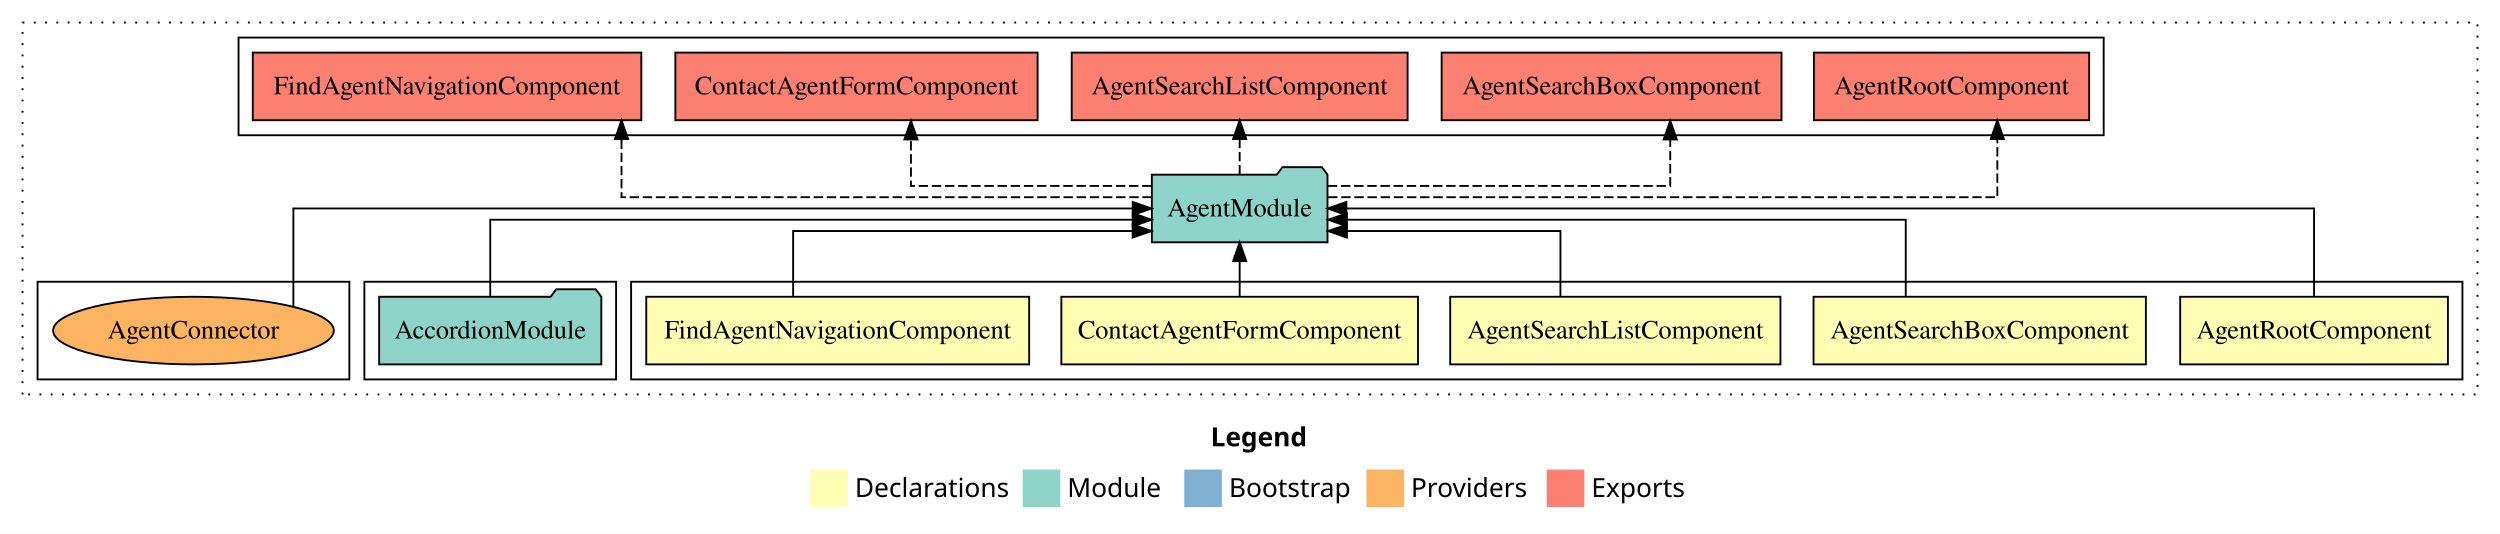
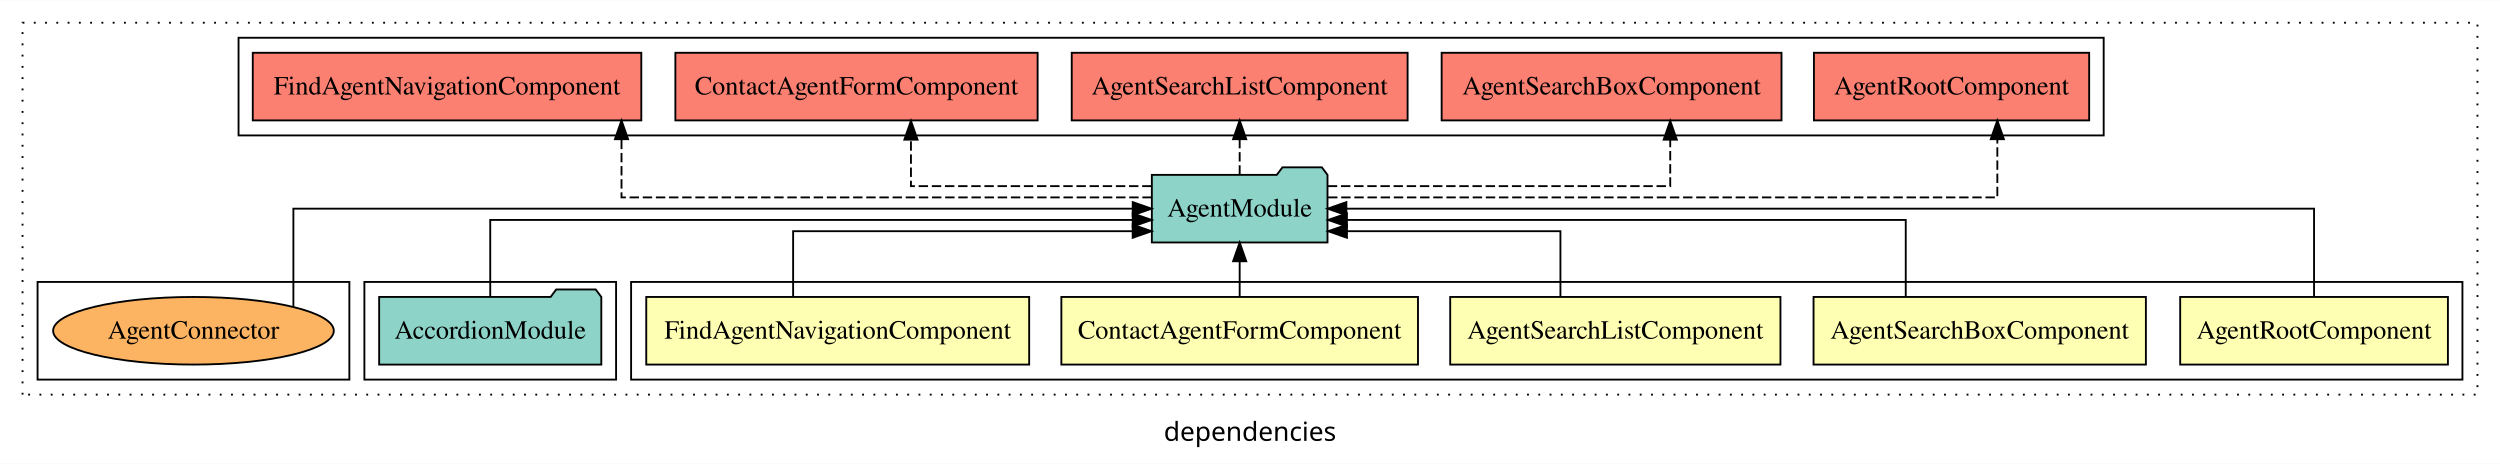
- <svg xmlns="http://www.w3.org/2000/svg" width="1331pt" height="284pt" viewBox="0.00 0.00 1331.00 284.00">
-   <g id="graph0" class="graph" transform="scale(1 1) rotate(0) translate(4 280)">
-     <polygon fill="white" stroke="transparent" points="-4,4 -4,-280 1327,-280 1327,4 -4,4" />
-     <text text-anchor="start" x="640.51" y="-42.4" font-family="sans-serif" font-weight="bold" font-size="14.00">Legend</text>
-     <polygon fill="#ffffb3" stroke="transparent" points="427.5,-10 427.5,-30 447.5,-30 447.5,-10 427.5,-10" />
-     <text text-anchor="start" x="451.13" y="-15.4" font-family="sans-serif" font-size="14.00">  Declarations</text>
-     <polygon fill="#8dd3c7" stroke="transparent" points="540.5,-10 540.5,-30 560.5,-30 560.5,-10 540.5,-10" />
-     <text text-anchor="start" x="564.23" y="-15.4" font-family="sans-serif" font-size="14.00">  Module</text>
-     <polygon fill="#80b1d3" stroke="transparent" points="626.5,-10 626.5,-30 646.5,-30 646.5,-10 626.5,-10" />
-     <text text-anchor="start" x="650.28" y="-15.4" font-family="sans-serif" font-size="14.00">  Bootstrap</text>
-     <polygon fill="#fdb462" stroke="transparent" points="723.5,-10 723.5,-30 743.5,-30 743.5,-10 723.5,-10" />
-     <text text-anchor="start" x="747.17" y="-15.4" font-family="sans-serif" font-size="14.00">  Providers</text>
-     <polygon fill="#fb8072" stroke="transparent" points="819.5,-10 819.5,-30 839.5,-30 839.5,-10 819.5,-10" />
-     <text text-anchor="start" x="843.23" y="-15.4" font-family="sans-serif" font-size="14.00">  Exports</text>
+ <svg xmlns="http://www.w3.org/2000/svg" width="1331pt" height="247pt" viewBox="0.00 0.00 1331.00 246.80">
+   <g id="graph0" class="graph" transform="scale(1 1) rotate(0) translate(4 242.8)">
+     <polygon fill="white" stroke="transparent" points="-4,4 -4,-242.8 1327,-242.8 1327,4 -4,4" />
+     <text text-anchor="middle" x="661.5" y="-8.2" font-family="sans-serif" font-size="14.00">dependencies</text>
    <g id="clust1" class="cluster">
-       <polygon fill="none" stroke="black" stroke-dasharray="1,5" points="8,-70 8,-268 1315,-268 1315,-70 8,-70" />
+       <polygon fill="none" stroke="black" stroke-dasharray="1,5" points="8,-32.8 8,-230.8 1315,-230.8 1315,-32.8 8,-32.8" />
    </g>
    <g id="clust2" class="cluster">
-       <polygon fill="none" stroke="black" points="332,-78 332,-130 1307,-130 1307,-78 332,-78" />
+       <polygon fill="none" stroke="black" points="332,-40.8 332,-92.8 1307,-92.8 1307,-40.8 332,-40.8" />
    </g>
    <g id="clust9" class="cluster">
-       <polygon fill="none" stroke="black" points="123,-208 123,-260 1116,-260 1116,-208 123,-208" />
+       <polygon fill="none" stroke="black" points="123,-170.8 123,-222.8 1116,-222.8 1116,-170.8 123,-170.8" />
    </g>
    <g id="clust8" class="cluster">
-       <polygon fill="none" stroke="black" points="190,-78 190,-130 324,-130 324,-78 190,-78" />
+       <polygon fill="none" stroke="black" points="190,-40.8 190,-92.8 324,-92.8 324,-40.8 190,-40.8" />
    </g>
    <g id="clust11" class="cluster">
-       <polygon fill="none" stroke="black" points="16,-78 16,-130 182,-130 182,-78 16,-78" />
+       <polygon fill="none" stroke="black" points="16,-40.8 16,-92.8 182,-92.8 182,-40.8 16,-40.8" />
    </g>
    <g id="node1" class="node">
-       <polygon fill="#ffffb3" stroke="black" points="1299.27,-122 1156.73,-122 1156.73,-86 1299.27,-86 1299.27,-122" />
-       <text text-anchor="middle" x="1228" y="-99.8" font-family="Times,serif" font-size="14.00">AgentRootComponent</text>
+       <polygon fill="#ffffb3" stroke="black" points="1299.27,-84.8 1156.73,-84.8 1156.73,-48.8 1299.27,-48.8 1299.27,-84.8" />
+       <text text-anchor="middle" x="1228" y="-62.6" font-family="Times,serif" font-size="14.00">AgentRootComponent</text>
    </g>
    <g id="node6" class="node">
-       <polygon fill="#8dd3c7" stroke="black" points="702.76,-187 699.76,-191 678.76,-191 675.76,-187 609.24,-187 609.24,-151 702.76,-151 702.76,-187" />
-       <text text-anchor="middle" x="656" y="-164.8" font-family="Times,serif" font-size="14.00">AgentModule</text>
+       <polygon fill="#8dd3c7" stroke="black" points="702.76,-149.8 699.76,-153.8 678.76,-153.8 675.76,-149.8 609.24,-149.8 609.24,-113.8 702.76,-113.8 702.76,-149.8" />
+       <text text-anchor="middle" x="656" y="-127.6" font-family="Times,serif" font-size="14.00">AgentModule</text>
    </g>
    <g id="edge1" class="edge">
-       <path fill="none" stroke="black" d="M1228,-122.11C1228,-141.34 1228,-169 1228,-169 1228,-169 712.81,-169 712.81,-169" />
-       <polygon fill="black" stroke="black" points="712.81,-165.5 702.81,-169 712.81,-172.5 712.81,-165.5" />
+       <path fill="none" stroke="black" d="M1228,-84.91C1228,-104.14 1228,-131.8 1228,-131.8 1228,-131.8 712.81,-131.8 712.81,-131.8" />
+       <polygon fill="black" stroke="black" points="712.81,-128.3 702.81,-131.8 712.81,-135.3 712.81,-128.3" />
    </g>
    <g id="node2" class="node">
-       <polygon fill="#ffffb3" stroke="black" points="1138.47,-122 961.53,-122 961.53,-86 1138.47,-86 1138.47,-122" />
-       <text text-anchor="middle" x="1050" y="-99.8" font-family="Times,serif" font-size="14.00">AgentSearchBoxComponent</text>
+       <polygon fill="#ffffb3" stroke="black" points="1138.47,-84.8 961.53,-84.8 961.53,-48.8 1138.47,-48.8 1138.47,-84.8" />
+       <text text-anchor="middle" x="1050" y="-62.6" font-family="Times,serif" font-size="14.00">AgentSearchBoxComponent</text>
    </g>
    <g id="edge2" class="edge">
-       <path fill="none" stroke="black" d="M1010.62,-122.02C1010.62,-139.37 1010.62,-163 1010.62,-163 1010.62,-163 713.09,-163 713.09,-163" />
-       <polygon fill="black" stroke="black" points="713.09,-159.5 703.09,-163 713.09,-166.5 713.09,-159.5" />
+       <path fill="none" stroke="black" d="M1010.62,-84.82C1010.62,-102.17 1010.62,-125.8 1010.62,-125.8 1010.62,-125.8 713.09,-125.8 713.09,-125.8" />
+       <polygon fill="black" stroke="black" points="713.09,-122.3 703.09,-125.8 713.09,-129.3 713.09,-122.3" />
    </g>
    <g id="node3" class="node">
-       <polygon fill="#ffffb3" stroke="black" points="943.91,-122 768.09,-122 768.09,-86 943.91,-86 943.91,-122" />
-       <text text-anchor="middle" x="856" y="-99.8" font-family="Times,serif" font-size="14.00">AgentSearchListComponent</text>
+       <polygon fill="#ffffb3" stroke="black" points="943.91,-84.8 768.09,-84.8 768.09,-48.8 943.91,-48.8 943.91,-84.8" />
+       <text text-anchor="middle" x="856" y="-62.6" font-family="Times,serif" font-size="14.00">AgentSearchListComponent</text>
    </g>
    <g id="edge3" class="edge">
-       <path fill="none" stroke="black" d="M826.77,-122.24C826.77,-137.57 826.77,-157 826.77,-157 826.77,-157 713.11,-157 713.11,-157" />
-       <polygon fill="black" stroke="black" points="713.11,-153.5 703.11,-157 713.11,-160.5 713.11,-153.5" />
+       <path fill="none" stroke="black" d="M826.77,-85.04C826.77,-100.37 826.77,-119.8 826.77,-119.8 826.77,-119.8 713.11,-119.8 713.11,-119.8" />
+       <polygon fill="black" stroke="black" points="713.11,-116.3 703.11,-119.8 713.11,-123.3 713.11,-116.3" />
    </g>
    <g id="node4" class="node">
-       <polygon fill="#ffffb3" stroke="black" points="750.93,-122 561.07,-122 561.07,-86 750.93,-86 750.93,-122" />
-       <text text-anchor="middle" x="656" y="-99.8" font-family="Times,serif" font-size="14.00">ContactAgentFormComponent</text>
+       <polygon fill="#ffffb3" stroke="black" points="750.93,-84.8 561.07,-84.8 561.07,-48.8 750.93,-48.8 750.93,-84.8" />
+       <text text-anchor="middle" x="656" y="-62.6" font-family="Times,serif" font-size="14.00">ContactAgentFormComponent</text>
    </g>
    <g id="edge4" class="edge">
-       <path fill="none" stroke="black" d="M656,-122.11C656,-122.11 656,-140.99 656,-140.99" />
-       <polygon fill="black" stroke="black" points="652.5,-140.99 656,-150.99 659.5,-140.99 652.5,-140.99" />
+       <path fill="none" stroke="black" d="M656,-84.91C656,-84.91 656,-103.79 656,-103.79" />
+       <polygon fill="black" stroke="black" points="652.5,-103.79 656,-113.79 659.5,-103.79 652.5,-103.79" />
    </g>
    <g id="node5" class="node">
-       <polygon fill="#ffffb3" stroke="black" points="543.93,-122 340.07,-122 340.07,-86 543.93,-86 543.93,-122" />
-       <text text-anchor="middle" x="442" y="-99.8" font-family="Times,serif" font-size="14.00">FindAgentNavigationComponent</text>
+       <polygon fill="#ffffb3" stroke="black" points="543.93,-84.8 340.07,-84.8 340.07,-48.8 543.93,-48.8 543.93,-84.8" />
+       <text text-anchor="middle" x="442" y="-62.6" font-family="Times,serif" font-size="14.00">FindAgentNavigationComponent</text>
    </g>
    <g id="edge5" class="edge">
-       <path fill="none" stroke="black" d="M418.26,-122.24C418.26,-137.57 418.26,-157 418.26,-157 418.26,-157 599.03,-157 599.03,-157" />
-       <polygon fill="black" stroke="black" points="599.03,-160.5 609.03,-157 599.03,-153.5 599.03,-160.5" />
+       <path fill="none" stroke="black" d="M418.26,-85.04C418.26,-100.37 418.26,-119.8 418.26,-119.8 418.26,-119.8 599.03,-119.8 599.03,-119.8" />
+       <polygon fill="black" stroke="black" points="599.03,-123.3 609.03,-119.8 599.03,-116.3 599.03,-123.3" />
    </g>
    <g id="node8" class="node">
-       <polygon fill="#fb8072" stroke="black" points="1108.27,-252 961.73,-252 961.73,-216 1108.27,-216 1108.27,-252" />
-       <text text-anchor="middle" x="1035" y="-229.8" font-family="Times,serif" font-size="14.00">AgentRootComponent </text>
+       <polygon fill="#fb8072" stroke="black" points="1108.27,-214.8 961.73,-214.8 961.73,-178.8 1108.27,-178.8 1108.27,-214.8" />
+       <text text-anchor="middle" x="1035" y="-192.6" font-family="Times,serif" font-size="14.00">AgentRootComponent </text>
    </g>
    <g id="edge7" class="edge">
-       <path fill="none" stroke="black" stroke-dasharray="5,2" d="M703.06,-175C809.47,-175 1059.38,-175 1059.38,-175 1059.38,-175 1059.38,-205.98 1059.38,-205.98" />
-       <polygon fill="black" stroke="black" points="1055.88,-205.98 1059.38,-215.98 1062.88,-205.98 1055.88,-205.98" />
+       <path fill="none" stroke="black" stroke-dasharray="5,2" d="M703.06,-137.8C809.47,-137.8 1059.38,-137.8 1059.38,-137.8 1059.38,-137.8 1059.38,-168.78 1059.38,-168.78" />
+       <polygon fill="black" stroke="black" points="1055.88,-168.78 1059.38,-178.78 1062.88,-168.78 1055.88,-168.78" />
    </g>
    <g id="node9" class="node">
-       <polygon fill="#fb8072" stroke="black" points="944.47,-252 763.53,-252 763.53,-216 944.47,-216 944.47,-252" />
-       <text text-anchor="middle" x="854" y="-229.8" font-family="Times,serif" font-size="14.00">AgentSearchBoxComponent </text>
+       <polygon fill="#fb8072" stroke="black" points="944.47,-214.8 763.53,-214.8 763.53,-178.8 944.47,-178.8 944.47,-214.8" />
+       <text text-anchor="middle" x="854" y="-192.6" font-family="Times,serif" font-size="14.00">AgentSearchBoxComponent </text>
    </g>
    <g id="edge8" class="edge">
-       <path fill="none" stroke="black" stroke-dasharray="5,2" d="M702.94,-181C770.01,-181 885.23,-181 885.23,-181 885.23,-181 885.23,-205.76 885.23,-205.76" />
-       <polygon fill="black" stroke="black" points="881.74,-205.76 885.23,-215.76 888.74,-205.76 881.74,-205.76" />
+       <path fill="none" stroke="black" stroke-dasharray="5,2" d="M702.94,-143.8C770.01,-143.8 885.23,-143.8 885.23,-143.8 885.23,-143.8 885.23,-168.56 885.23,-168.56" />
+       <polygon fill="black" stroke="black" points="881.74,-168.56 885.23,-178.56 888.74,-168.56 881.74,-168.56" />
    </g>
    <g id="node10" class="node">
-       <polygon fill="#fb8072" stroke="black" points="745.41,-252 566.59,-252 566.59,-216 745.41,-216 745.41,-252" />
-       <text text-anchor="middle" x="656" y="-229.8" font-family="Times,serif" font-size="14.00">AgentSearchListComponent </text>
+       <polygon fill="#fb8072" stroke="black" points="745.41,-214.8 566.59,-214.8 566.59,-178.8 745.41,-178.8 745.41,-214.8" />
+       <text text-anchor="middle" x="656" y="-192.6" font-family="Times,serif" font-size="14.00">AgentSearchListComponent </text>
    </g>
    <g id="edge9" class="edge">
-       <path fill="none" stroke="black" stroke-dasharray="5,2" d="M656,-187.11C656,-187.11 656,-205.99 656,-205.99" />
-       <polygon fill="black" stroke="black" points="652.5,-205.99 656,-215.99 659.5,-205.99 652.5,-205.99" />
+       <path fill="none" stroke="black" stroke-dasharray="5,2" d="M656,-149.91C656,-149.91 656,-168.79 656,-168.79" />
+       <polygon fill="black" stroke="black" points="652.5,-168.79 656,-178.79 659.5,-168.79 652.5,-168.79" />
    </g>
    <g id="node11" class="node">
-       <polygon fill="#fb8072" stroke="black" points="548.43,-252 355.57,-252 355.57,-216 548.43,-216 548.43,-252" />
-       <text text-anchor="middle" x="452" y="-229.8" font-family="Times,serif" font-size="14.00">ContactAgentFormComponent </text>
+       <polygon fill="#fb8072" stroke="black" points="548.43,-214.8 355.57,-214.8 355.57,-178.8 548.43,-178.8 548.43,-214.8" />
+       <text text-anchor="middle" x="452" y="-192.6" font-family="Times,serif" font-size="14.00">ContactAgentFormComponent </text>
    </g>
    <g id="edge10" class="edge">
-       <path fill="none" stroke="black" stroke-dasharray="5,2" d="M609.1,-181C557.26,-181 480.99,-181 480.99,-181 480.99,-181 480.99,-205.76 480.99,-205.76" />
-       <polygon fill="black" stroke="black" points="477.49,-205.76 480.99,-215.76 484.49,-205.76 477.49,-205.76" />
+       <path fill="none" stroke="black" stroke-dasharray="5,2" d="M609.1,-143.8C557.26,-143.8 480.99,-143.8 480.99,-143.8 480.99,-143.8 480.99,-168.56 480.99,-168.56" />
+       <polygon fill="black" stroke="black" points="477.49,-168.56 480.99,-178.56 484.49,-168.56 477.49,-168.56" />
    </g>
    <g id="node12" class="node">
-       <polygon fill="#fb8072" stroke="black" points="337.43,-252 130.57,-252 130.57,-216 337.43,-216 337.43,-252" />
-       <text text-anchor="middle" x="234" y="-229.8" font-family="Times,serif" font-size="14.00">FindAgentNavigationComponent </text>
+       <polygon fill="#fb8072" stroke="black" points="337.43,-214.8 130.57,-214.8 130.57,-178.8 337.43,-178.8 337.43,-214.8" />
+       <text text-anchor="middle" x="234" y="-192.6" font-family="Times,serif" font-size="14.00">FindAgentNavigationComponent </text>
    </g>
    <g id="edge11" class="edge">
-       <path fill="none" stroke="black" stroke-dasharray="5,2" d="M609.2,-175C518.33,-175 326.89,-175 326.89,-175 326.89,-175 326.89,-205.98 326.89,-205.98" />
-       <polygon fill="black" stroke="black" points="323.39,-205.98 326.89,-215.98 330.39,-205.98 323.39,-205.98" />
+       <path fill="none" stroke="black" stroke-dasharray="5,2" d="M609.2,-137.8C518.33,-137.8 326.89,-137.8 326.89,-137.8 326.89,-137.8 326.89,-168.78 326.89,-168.78" />
+       <polygon fill="black" stroke="black" points="323.39,-168.78 326.89,-178.78 330.39,-168.78 323.39,-168.78" />
    </g>
    <g id="node7" class="node">
-       <polygon fill="#8dd3c7" stroke="black" points="316.14,-122 313.14,-126 292.14,-126 289.14,-122 197.86,-122 197.86,-86 316.14,-86 316.14,-122" />
-       <text text-anchor="middle" x="257" y="-99.8" font-family="Times,serif" font-size="14.00">AccordionModule</text>
+       <polygon fill="#8dd3c7" stroke="black" points="316.14,-84.8 313.14,-88.8 292.14,-88.8 289.14,-84.8 197.86,-84.8 197.86,-48.8 316.14,-48.8 316.14,-84.8" />
+       <text text-anchor="middle" x="257" y="-62.6" font-family="Times,serif" font-size="14.00">AccordionModule</text>
    </g>
    <g id="edge6" class="edge">
-       <path fill="none" stroke="black" d="M257,-122.02C257,-139.37 257,-163 257,-163 257,-163 599.06,-163 599.06,-163" />
-       <polygon fill="black" stroke="black" points="599.06,-166.5 609.06,-163 599.06,-159.5 599.06,-166.5" />
+       <path fill="none" stroke="black" d="M257,-84.82C257,-102.17 257,-125.8 257,-125.8 257,-125.8 599.06,-125.8 599.06,-125.8" />
+       <polygon fill="black" stroke="black" points="599.06,-129.3 609.06,-125.8 599.06,-122.3 599.06,-129.3" />
    </g>
    <g id="node13" class="node">
-       <ellipse fill="#fdb462" stroke="black" cx="99" cy="-104" rx="74.72" ry="18" />
-       <text text-anchor="middle" x="99" y="-99.8" font-family="Times,serif" font-size="14.00">AgentConnector</text>
+       <ellipse fill="#fdb462" stroke="black" cx="99" cy="-66.8" rx="74.72" ry="18" />
+       <text text-anchor="middle" x="99" y="-62.6" font-family="Times,serif" font-size="14.00">AgentConnector</text>
    </g>
    <g id="edge12" class="edge">
-       <path fill="none" stroke="black" d="M152.2,-116.84C152.2,-135.78 152.2,-169 152.2,-169 152.2,-169 599.06,-169 599.06,-169" />
-       <polygon fill="black" stroke="black" points="599.06,-172.5 609.06,-169 599.06,-165.5 599.06,-172.5" />
+       <path fill="none" stroke="black" d="M152.2,-79.64C152.2,-98.58 152.2,-131.8 152.2,-131.8 152.2,-131.8 599.06,-131.8 599.06,-131.8" />
+       <polygon fill="black" stroke="black" points="599.06,-135.3 609.06,-131.8 599.06,-128.3 599.06,-135.3" />
    </g>
  </g>
</svg>
